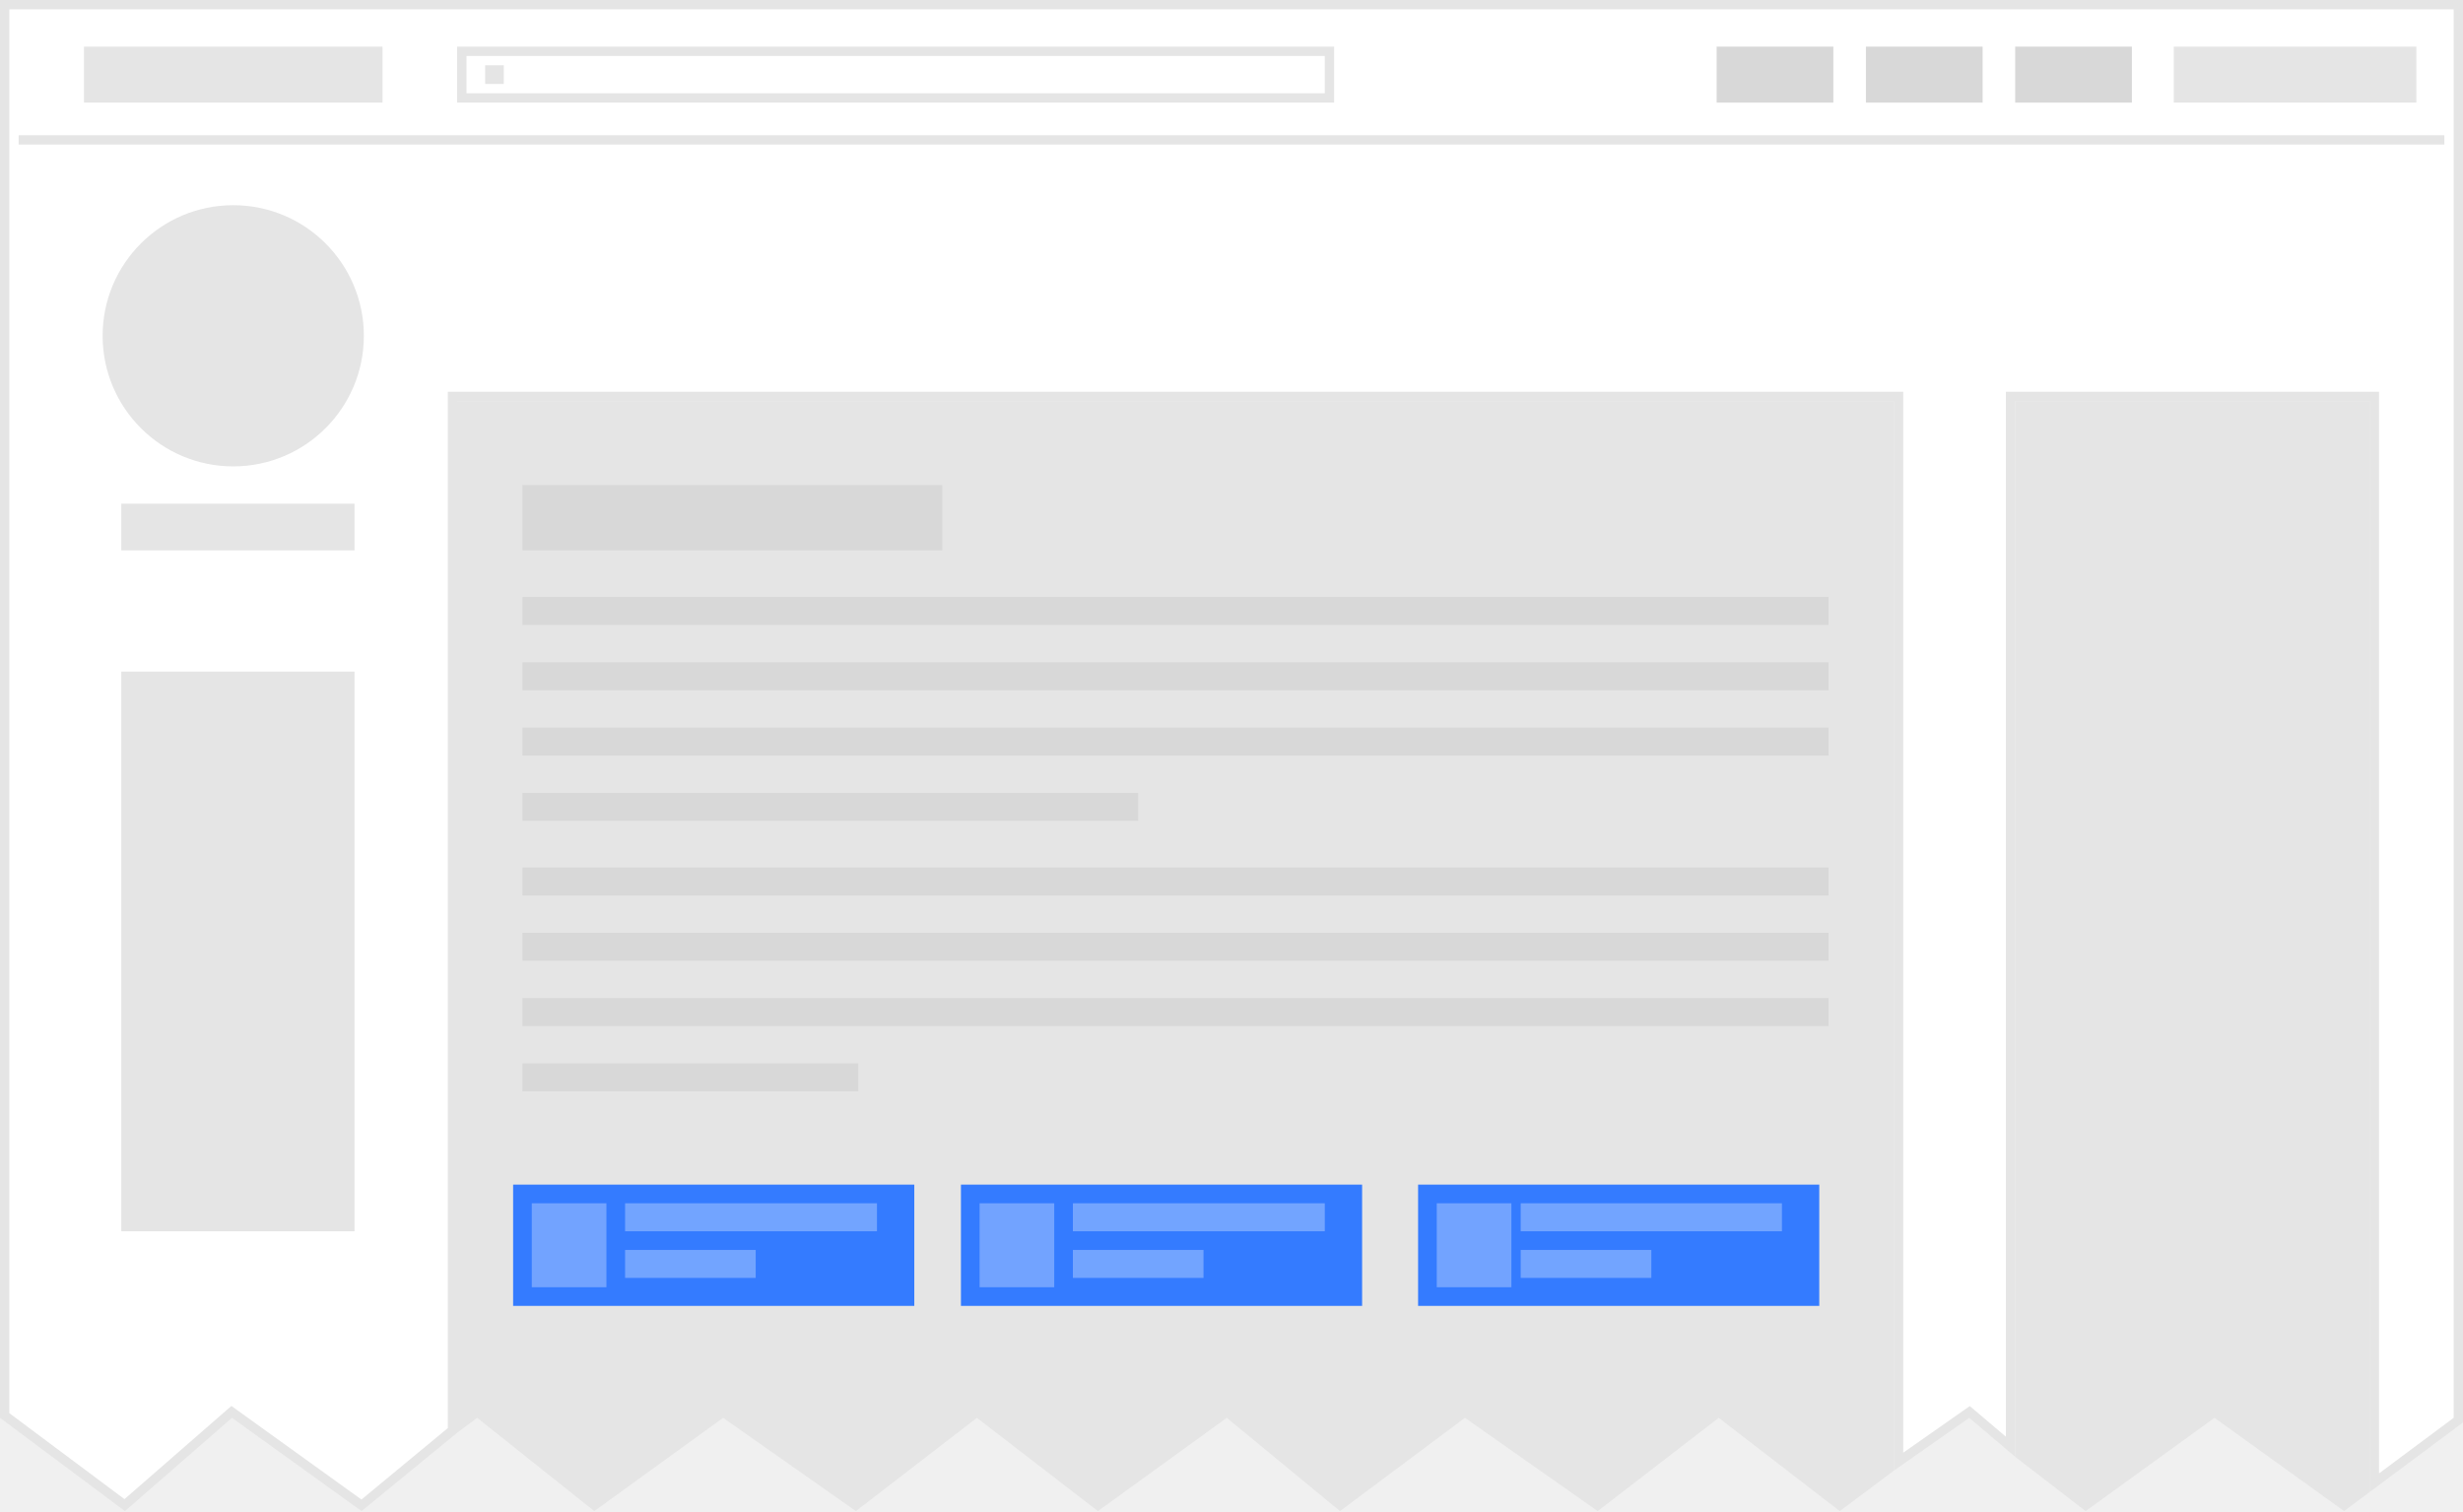
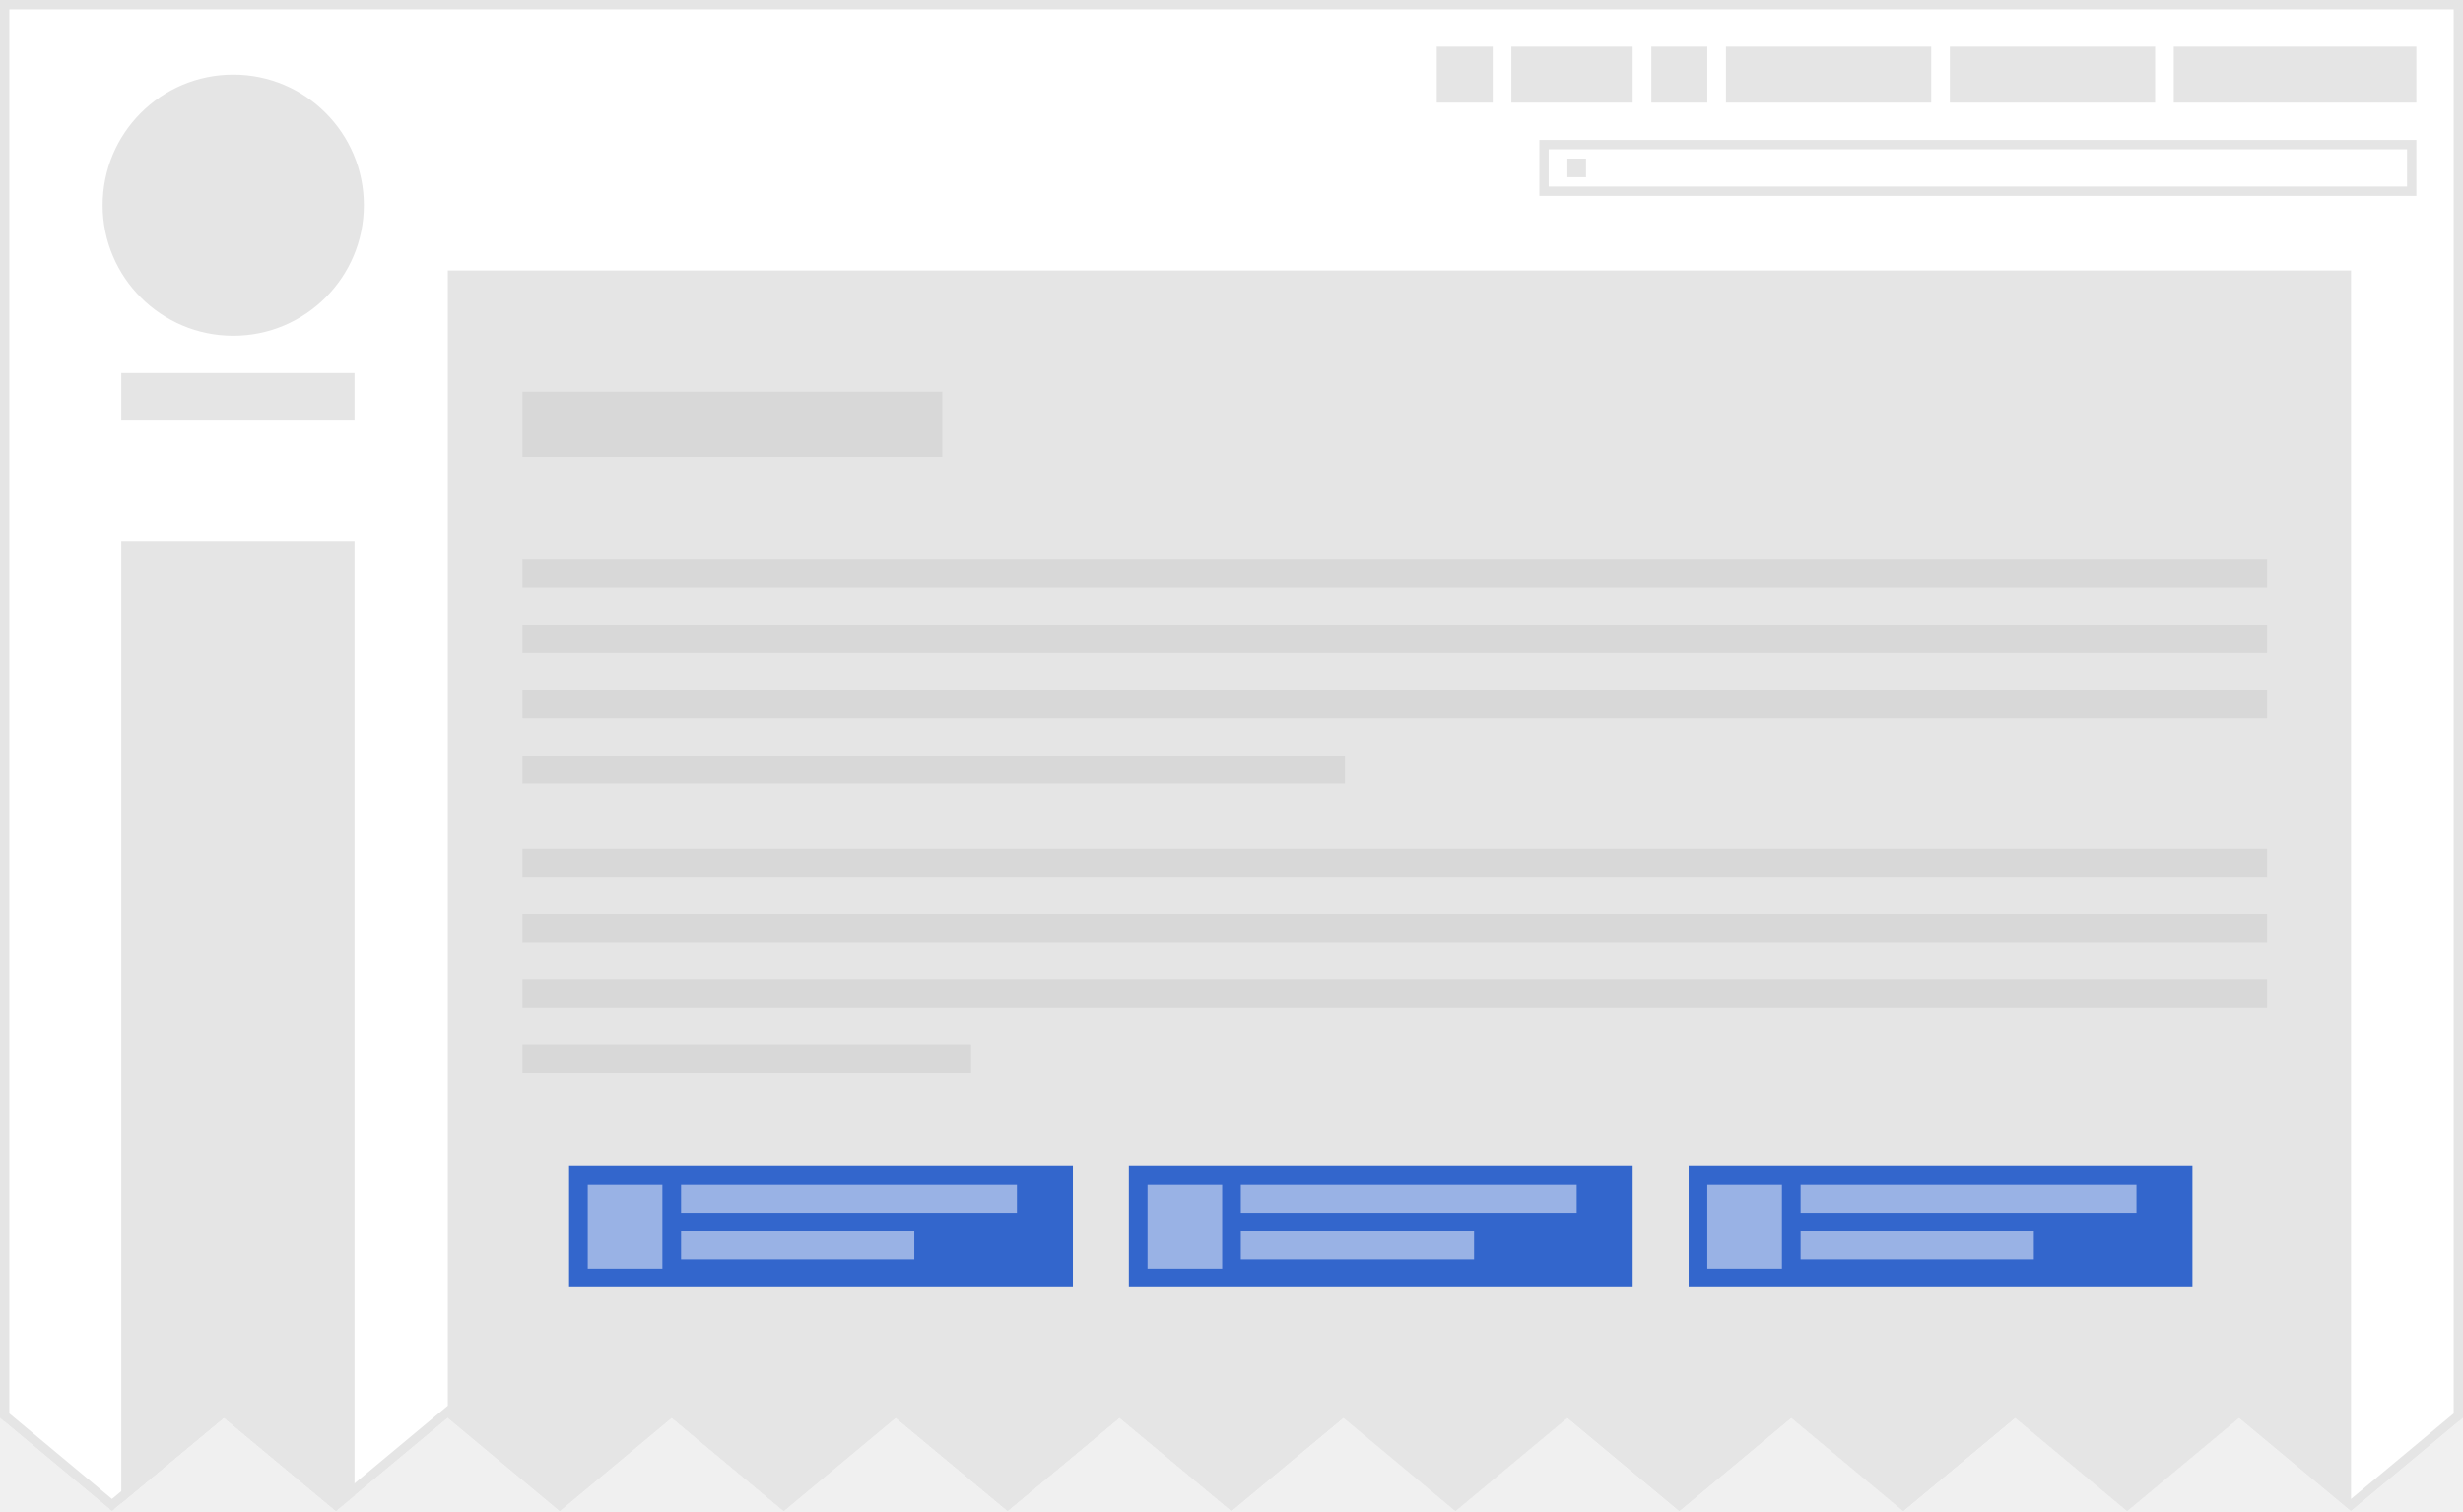
- <svg xmlns="http://www.w3.org/2000/svg" width="264px" height="162px" viewBox="0 0 264 162" version="1.1">
-   <defs />
-   <g id="Page-1" stroke="none" stroke-width="1" fill="none" fill-rule="evenodd">
-     <g id="Group">
-       <g id="Shape">
-         <path d="M24.833,151.362 L13.366,161.357 L0.5,151.749 L0.5,0.5 L263.5,0.5 L263.5,152.249 L254.5,158.954 L254.5,42.5 L215.5,42.5 L215.5,155.1 L211.107,151.369 L203.5,156.699 L203.5,42.5 L48.5,42.5 L48.5,153.349 L38.749,161.38 L24.833,151.362 L24.833,151.362 Z" fill="#FFFFFF" />
-         <path d="M263,1 L263,151.998 L255,157.958 L255,43 L255,42 L254,42 L216,42 L215,42 L215,43 L215,154.019 L211.726,151.24 L211.137,150.741 L210.504,151.181 L204,155.738 L204,43 L204,42 L203,42 L49,42 L48,42 L48,43 L48,153.099 L38.743,160.76 L25.448,151.191 L24.804,150.726 L24.206,151.247 L13.342,160.717 L1,151.499 L1,1 L263,1 L263,1 L263,1 Z M264,0 L0,0 L0,152 L13.391,162 L24.864,152 L38.755,162 L49,153.6 L49,43 L203,43 L203,157.66 L211.078,152 L216,156.18 L216,43 L254,43 L254,159.95 L264,152.5 L264,0 L264,0 L264,0 L264,0 L264,0 Z" fill="#E5E5E5" />
-       </g>
-       <path d="M203,157.66 L203,43 L49,43 L49,153.6 L51.145,152 L63.7,162 L77.509,152 L91.738,162 L104.71,152 L117.683,162 L131.494,152 L143.63,162 L157.021,152 L171.25,162 L184.222,152 L197.196,162 L203,157.66 L203,157.66 L203,157.66 L203,157.66 L203,157.66 Z" id="Shape" fill="#E5E5E5" />
-       <path d="M11,36 C11,28.268 17.268,22 25,22 C32.732,22 39,28.268 39,36 C39,43.732 32.732,50 25,50 C17.268,50 11,43.732 11,36 C11,36 11,43.732 11,36 L11,36 L11,36 L11,36 Z" id="Shape" fill="#E5E5E5" />
-       <path d="M254,159.95 L254,43 L216,43 L216,156.18 L223.551,162 L237.362,152 L251.253,162 L254,159.95 L254,159.95 L254,159.95 L254,159.95 L254,159.95 Z" id="Shape" fill="#E5E5E5" />
-       <path d="M38,132 L38,72 L13,72 L13,132 L38,132 L38,132 L38,132 L38,132 L38,132 Z" id="Shape" fill="#E5E5E5" />
-       <path d="M233,5 L259,5 L259,11 L233,11 L233,5 L233,5 L233,5 L233,5 L233,5 Z" id="Shape" fill="#E5E5E5" />
-       <path d="M142,6 L142,10 L50,10 L50,6 L142,6 L142,6 L142,6 Z M143,5 L49,5 L49,11 L143,11 L143,5 L143,5 L143,5 L143,5 L143,5 Z" id="Shape" fill="#E5E5E5" />
-       <rect id="Rectangle-path" fill="#E5E5E5" x="9" y="5" width="32" height="6" />
-       <path d="M2,15 L262,15" id="Shape" stroke="#E5E5E5" fill="#E5E5E5" />
-       <rect id="Rectangle-path" fill="#E5E5E5" x="52" y="7" width="2" height="2" />
-       <path d="M38,59 L38,54 L13,54 L13,59 L38,59 L38,59 L38,59 L38,59 L38,59 Z" id="Shape" fill="#E5E5E5" />
-       <path d="M228.51,5 L228.51,11 L216,11 L216,5 L228.51,5 L228.51,5 Z" id="Shape" fill="#D8D8D8" />
-       <path d="M212.51,5 L212.51,11 L200,11 L200,5 L212.51,5 L212.51,5 Z" id="Shape" fill="#D8D8D8" />
-       <path d="M196.51,5 L196.51,11 L184,11 L184,5 L196.51,5 L196.51,5 Z" id="Shape" fill="#D8D8D8" />
+ <svg xmlns="http://www.w3.org/2000/svg" xmlns:xlink="http://www.w3.org/1999/xlink" width="264" height="162" viewBox="0 0 264 162" id="svg2">
+   <defs id="defs78">
+     <clipPath id="jagged-edge">
+       <path id="path4215" d="M0 0v152l12 10 12-10 12 10 12-10 12 10 12-10 12 10 12-10 12 10 12-10 12 10 12-10 12 10 12-10 12 10 12-10 12 10 12-10 12 10 12-10 12 10 12-10V0z" />
+     </clipPath>
+   </defs>
+   <g id="screenshot" clip-path="url(#jagged-edge)">
+     <path fill="#fff" d="M263.5 162.25l-263-.5V.5h263z" id="background" />
+     <path fill="#e5e5e5" d="M252 162.496V29H48v133.496z" id="article" />
+     <path fill="#e5e5e5" d="M11 22c0-7.732 6.268-14 14-14s14 6.268 14 14-6.268 14-14 14-14-6.268-14-14z" id="logo" />
+     <path fill="#e5e5e5" d="M38 163.807V58H13v105.807h25z" id="sidebar" />
+     <g fill="#e5e5e5" id="personal-tools">
+       <path id="path4223" d="M233 5h26v6h-26V5zm-24 0h22v6h-22zm-24 0h22v6h-22zm-23 0h13v6h-13zm15 0h6v6h-6zm-23 0h6v6h-6z" />
    </g>
-     <g id="read-more-cards" transform="translate(55, 127)">
-       <g id="card">
-         <rect id="Rectangle-7" fill="#347BFF" x="0" y="0" width="43" height="13" />
-         <rect id="Rectangle-4" fill="#72A3FF" x="2" y="2" width="8" height="9" />
-         <rect id="Rectangle-5" fill="#72A4FF" x="12" y="2" width="27" height="3" />
-         <rect id="Rectangle-5-Copy" fill="#72A4FF" x="12" y="7" width="14" height="3" />
-       </g>
-       <g id="card-copy" transform="translate(48, 0)">
-         <rect id="Rectangle-7" fill="#347BFF" x="0" y="0" width="43" height="13" />
-         <rect id="Rectangle-4" fill="#72A3FF" x="2" y="2" width="8" height="9" />
-         <rect id="Rectangle-5" fill="#72A4FF" x="12" y="2" width="27" height="3" />
-         <rect id="Rectangle-5-Copy" fill="#72A4FF" x="12" y="7" width="14" height="3" />
-       </g>
-       <g id="card-copy-2" transform="translate(97, 0)">
-         <rect id="Rectangle-7" fill="#347BFF" x="0" y="0" width="43" height="13" />
-         <rect id="Rectangle-4" fill="#72A3FF" x="2" y="2" width="8" height="9" />
-         <rect id="Rectangle-5" fill="#72A4FF" x="11" y="2" width="28" height="3" />
-         <rect id="Rectangle-5-Copy" fill="#72A4FF" x="11" y="7" width="14" height="3" />
+     <g fill="#e5e5e5" id="search">
+       <path d="M258 16v4h-92v-4h92m1-1h-94v6h94v-6z" id="path5717" />
+       <path d="M168 17h2v2h-2z" id="icon" />
+     </g>
+     <path fill="#e5e5e5" d="M38 45v-5H13v5h25z" id="sitename" />
+     <path fill="#e5e5e5" id="border" d="M0 0v162h264V0zm1 1h262v150.533l-11 9.166-12-10-12 10-12-10-12 10-12-10-12 10-12-10-12 10-12-10-12 10-12-10-12 10-12-10-12 10-12-10-12 10-12-10-12 10-12-10-12 10-11-9.168z" />
+     <g id="read-more-cards">
+       <g id="card" transform="translate(63 125)">
+         <g id="g4871">
+           <path id="Rectangle-7" fill="#36c" d="M0 0h54v13H0z" transform="translate(-2)" />
+           <path id="Rectangle-4" fill="#fff" fill-opacity=".498" d="M2 2h8v9H2z" transform="translate(-2)" />
+           <path id="Rectangle-5" fill="#fff" fill-opacity=".498" d="M12 2h36v3H12z" transform="translate(-2)" />
+           <path id="Rectangle-5-Copy" fill="#fff" fill-opacity=".498" d="M12 7h25v3H12z" transform="translate(-2)" />
+         </g>
+         <use height="100%" width="100%" transform="translate(60)" id="use4877" xlink:href="#g4871" />
+         <use height="100%" width="100%" transform="translate(120)" id="use4881" xlink:href="#g4871" />
      </g>
    </g>
-     <rect id="title" fill="#D8D8D8" x="56" y="52" width="45" height="7" />
-     <g id="para" transform="translate(56, 64)" fill="#D8D8D8">
-       <rect id="Rectangle-15-Copy" x="0" y="0" width="140" height="3" />
-       <rect id="Rectangle-15-Copy-2" x="0" y="7" width="140" height="3" />
-       <rect id="Rectangle-15-Copy-3" x="0" y="14" width="140" height="3" />
-       <rect id="Rectangle-15-Copy-4" x="0" y="21" width="66" height="3" />
+     <path id="title" fill="#d8d8d8" d="M56 42h45v7H56z" />
+     <g id="para" fill="#d8d8d8">
+       <path id="Rectangle-15-Copy" d="M0 0h140v3H0z" transform="matrix(1.3357 0 0 1 56 60)" />
+       <path id="Rectangle-15-Copy-2" d="M0 7h140v3H0z" transform="matrix(1.3357 0 0 1 56 60)" />
+       <path id="Rectangle-15-Copy-3" d="M0 14h140v3H0z" transform="matrix(1.3357 0 0 1 56 60)" />
+       <path id="Rectangle-15-Copy-4" d="M0 21h66v3H0z" transform="matrix(1.3357 0 0 1 56 60)" />
    </g>
-     <g id="para" transform="translate(56, 93)" fill="#D8D8D8">
-       <rect id="Rectangle-15-Copy" x="0" y="0" width="140" height="3" />
-       <rect id="Rectangle-15-Copy-2" x="0" y="7" width="140" height="3" />
-       <rect id="Rectangle-15-Copy-3" x="0" y="14" width="140" height="3" />
-       <rect id="Rectangle-15-Copy-4" x="0" y="21" width="36" height="3" />
+     <g id="g72" fill="#d8d8d8">
+       <path id="rect74" d="M0 0h140v3H0z" transform="matrix(1.3357 0 0 1 56 91)" />
+       <path id="rect76" d="M0 7h140v3H0z" transform="matrix(1.3357 0 0 1 56 91)" />
+       <path id="rect78" d="M0 14h140v3H0z" transform="matrix(1.3357 0 0 1 56 91)" />
+       <path id="rect80" d="M0 21h36v3H0z" transform="matrix(1.3357 0 0 1 56 91)" />
    </g>
  </g>
</svg>
